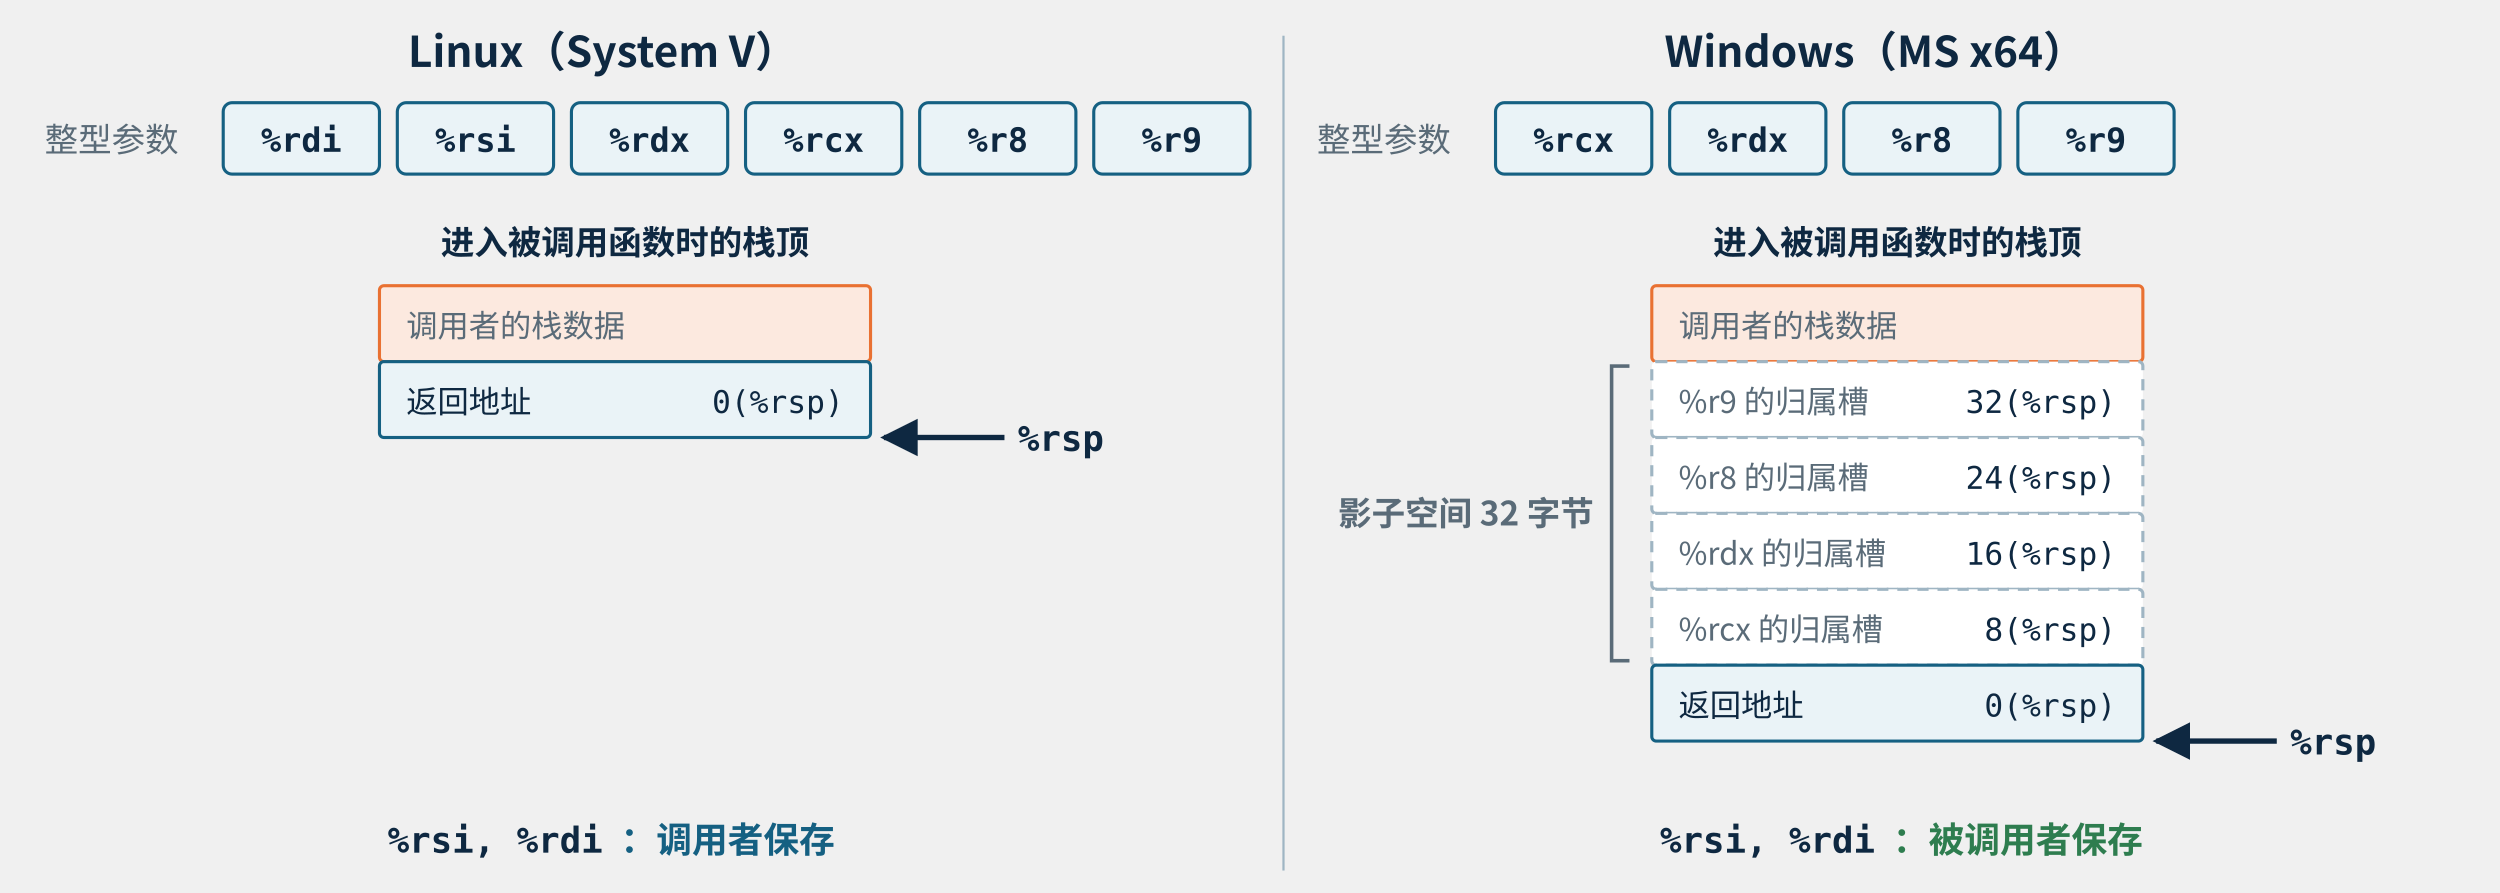
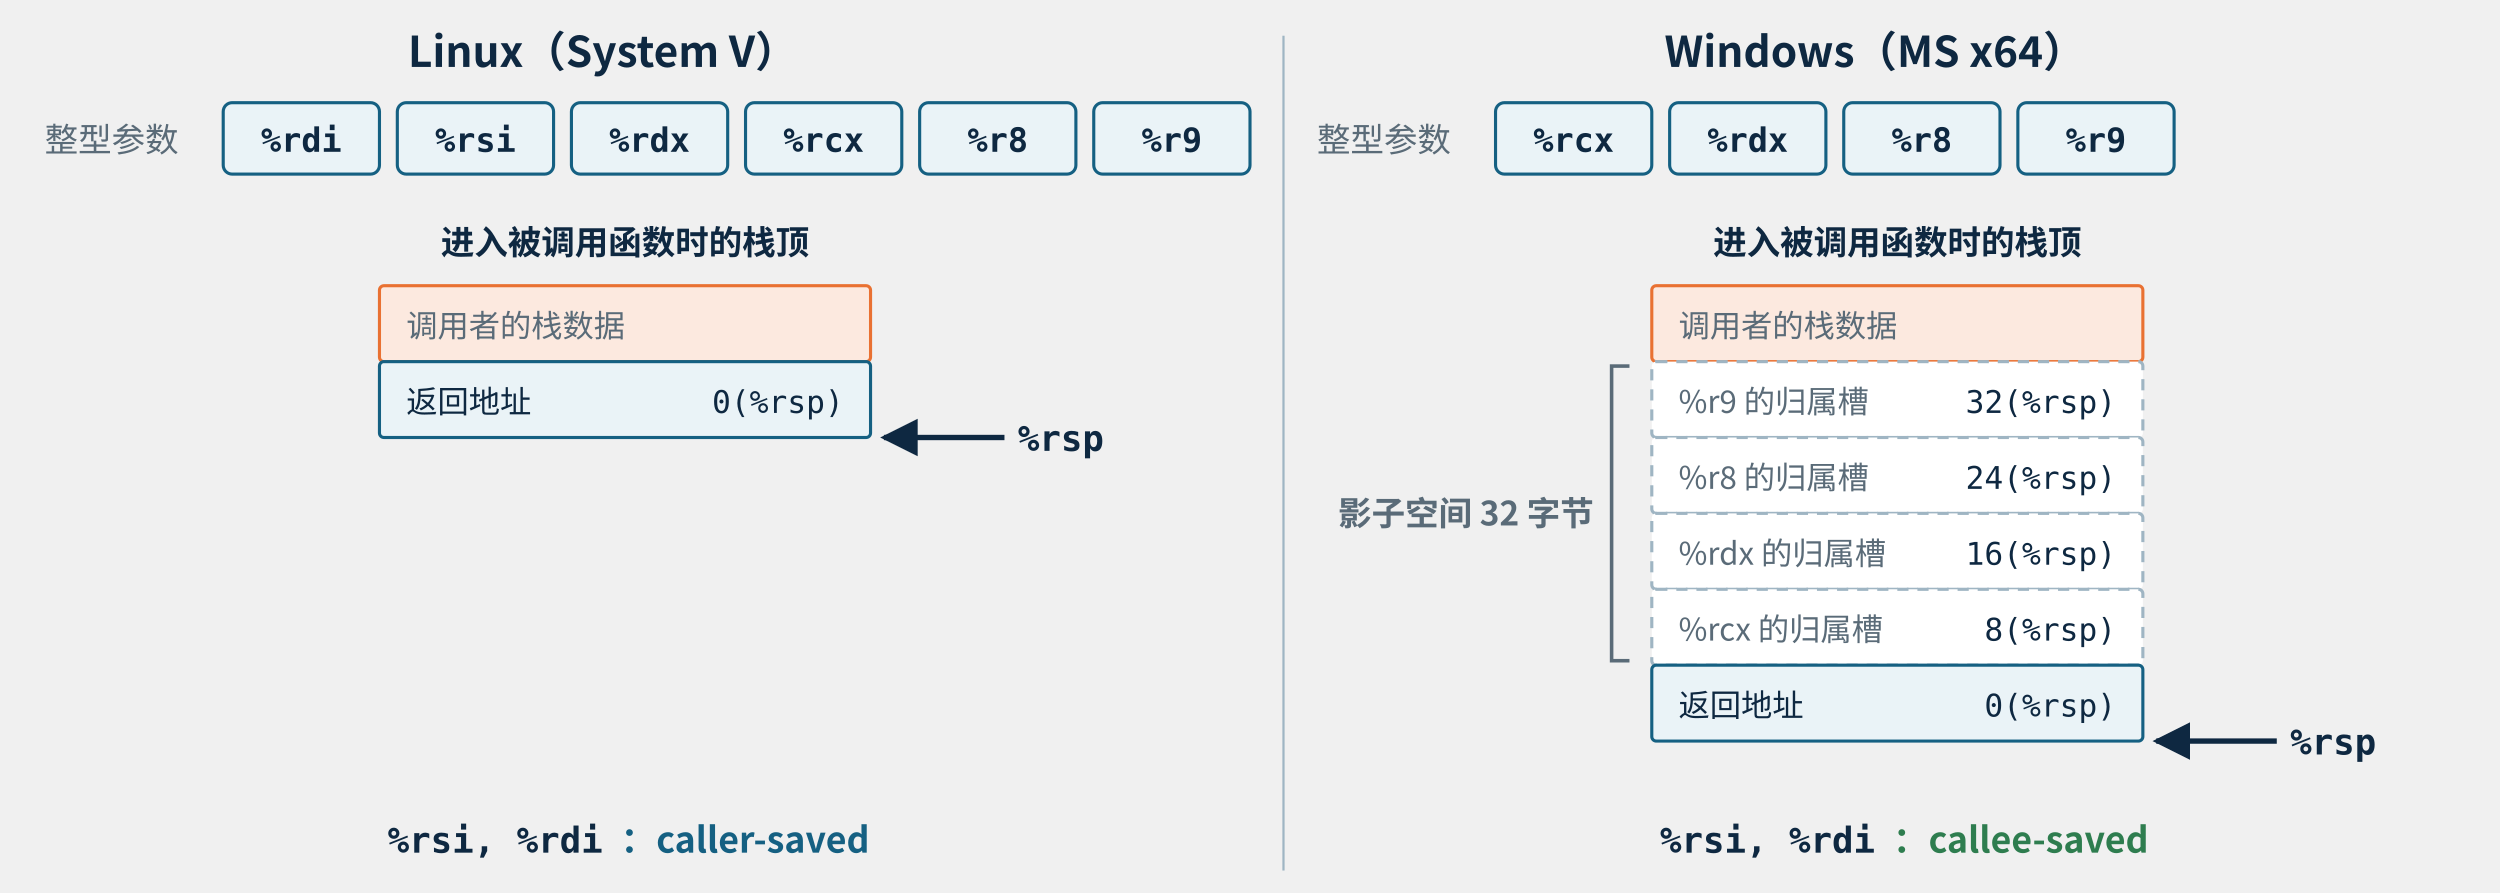
<svg xmlns="http://www.w3.org/2000/svg" viewBox="0 0 1120 400" width="1120" height="400">
  <defs>
    <marker id="ah-156082" viewBox="0 0 10 10" refX="9" refY="5" markerWidth="7" markerHeight="7" orient="auto-start-reverse">
      <path d="M0,0 L10,5 L0,10 z" fill="#156082" />
    </marker>
    <marker id="ah-e97132" viewBox="0 0 10 10" refX="9" refY="5" markerWidth="7" markerHeight="7" orient="auto-start-reverse">
      <path d="M0,0 L10,5 L0,10 z" fill="#e97132" />
    </marker>
    <marker id="ah-0e2841" viewBox="0 0 10 10" refX="9" refY="5" markerWidth="7" markerHeight="7" orient="auto-start-reverse">
      <path d="M0,0 L10,5 L0,10 z" fill="#0e2841" />
    </marker>
    <marker id="ah-2e7d4f" viewBox="0 0 10 10" refX="9" refY="5" markerWidth="7" markerHeight="7" orient="auto-start-reverse">
      <path d="M0,0 L10,5 L0,10 z" fill="#2e7d4f" />
    </marker>
    <marker id="ah-c0392b" viewBox="0 0 10 10" refX="9" refY="5" markerWidth="7" markerHeight="7" orient="auto-start-reverse">
      <path d="M0,0 L10,5 L0,10 z" fill="#c0392b" />
    </marker>
    <marker id="ah-5a6b78" viewBox="0 0 10 10" refX="9" refY="5" markerWidth="7" markerHeight="7" orient="auto-start-reverse">
      <path d="M0,0 L10,5 L0,10 z" fill="#5a6b78" />
    </marker>
    <marker id="ah-9fb5c3" viewBox="0 0 10 10" refX="9" refY="5" markerWidth="7" markerHeight="7" orient="auto-start-reverse">
      <path d="M0,0 L10,5 L0,10 z" fill="#9fb5c3" />
    </marker>
  </defs>
  <text x="270.0" y="30.0" font-family="PingFang SC, Noto Sans CJK SC, Source Han Sans SC, sans-serif" font-size="19" font-weight="bold" fill="#0e2841" text-anchor="middle">Linux（System V）</text>
  <text x="20.0" y="68.0" font-family="PingFang SC, Noto Sans CJK SC, Source Han Sans SC, sans-serif" font-size="15" font-weight="normal" fill="#5a6b78" text-anchor="start">整型参数</text>
  <rect x="100.0" y="46.0" width="70.0" height="32.0" rx="4" fill="#eaf3f7" stroke="#156082" stroke-width="1.4" />
  <text x="135.0" y="68.0" font-family="SFMono-Regular, Menlo, DejaVu Sans Mono, Consolas, monospace" font-size="15" font-weight="bold" fill="#0e2841" text-anchor="middle">%rdi</text>
  <rect x="178.0" y="46.0" width="70.0" height="32.0" rx="4" fill="#eaf3f7" stroke="#156082" stroke-width="1.4" />
  <text x="213.0" y="68.0" font-family="SFMono-Regular, Menlo, DejaVu Sans Mono, Consolas, monospace" font-size="15" font-weight="bold" fill="#0e2841" text-anchor="middle">%rsi</text>
  <rect x="256.0" y="46.0" width="70.0" height="32.0" rx="4" fill="#eaf3f7" stroke="#156082" stroke-width="1.4" />
  <text x="291.0" y="68.0" font-family="SFMono-Regular, Menlo, DejaVu Sans Mono, Consolas, monospace" font-size="15" font-weight="bold" fill="#0e2841" text-anchor="middle">%rdx</text>
  <rect x="334.0" y="46.0" width="70.0" height="32.0" rx="4" fill="#eaf3f7" stroke="#156082" stroke-width="1.4" />
  <text x="369.0" y="68.0" font-family="SFMono-Regular, Menlo, DejaVu Sans Mono, Consolas, monospace" font-size="15" font-weight="bold" fill="#0e2841" text-anchor="middle">%rcx</text>
  <rect x="412.0" y="46.0" width="70.0" height="32.0" rx="4" fill="#eaf3f7" stroke="#156082" stroke-width="1.4" />
  <text x="447.0" y="68.0" font-family="SFMono-Regular, Menlo, DejaVu Sans Mono, Consolas, monospace" font-size="15" font-weight="bold" fill="#0e2841" text-anchor="middle">%r8</text>
  <rect x="490.0" y="46.0" width="70.0" height="32.0" rx="4" fill="#eaf3f7" stroke="#156082" stroke-width="1.4" />
  <text x="525.0" y="68.0" font-family="SFMono-Regular, Menlo, DejaVu Sans Mono, Consolas, monospace" font-size="15" font-weight="bold" fill="#0e2841" text-anchor="middle">%r9</text>
  <text x="280.0" y="114.0" font-family="PingFang SC, Noto Sans CJK SC, Source Han Sans SC, sans-serif" font-size="15" font-weight="bold" fill="#0e2841" text-anchor="middle">进入被调用函数时的栈顶</text>
  <rect x="170.0" y="128.0" width="220.0" height="34.0" rx="2" fill="#fce9df" stroke="#e97132" stroke-width="1.4" />
  <text x="182.0" y="151.0" font-family="PingFang SC, Noto Sans CJK SC, Source Han Sans SC, sans-serif" font-size="14" font-weight="normal" fill="#5a6b78" text-anchor="start">调用者的栈数据</text>
  <rect x="170.0" y="162.0" width="220.0" height="34.0" rx="2" fill="#eaf3f7" stroke="#156082" stroke-width="1.4" />
  <text x="182.0" y="185.0" font-family="PingFang SC, Noto Sans CJK SC, Source Han Sans SC, sans-serif" font-size="14" font-weight="normal" fill="#0e2841" text-anchor="start">返回地址</text>
  <text x="378.0" y="185.0" font-family="SFMono-Regular, Menlo, DejaVu Sans Mono, Consolas, monospace" font-size="14" font-weight="normal" fill="#0e2841" text-anchor="end">0(%rsp)</text>
  <line x1="450.0" y1="196.0" x2="396.0" y2="196.0" stroke="#0e2841" stroke-width="2.4" marker-end="url(#ah-0e2841)" />
  <text x="456.0" y="202.0" font-family="SFMono-Regular, Menlo, DejaVu Sans Mono, Consolas, monospace" font-size="16" font-weight="bold" fill="#0e2841" text-anchor="start">%rsp</text>
  <text x="270.0" y="382.0" font-family="SFMono-Regular, Menlo, DejaVu Sans Mono, Consolas, monospace" font-size="16" font-weight="bold" fill="#0e2841" text-anchor="end">%rsi, %rdi</text>
-   <text x="278.0" y="382.0" font-family="PingFang SC, Noto Sans CJK SC, Source Han Sans SC, sans-serif" font-size="16" font-weight="bold" fill="#156082" text-anchor="start">：调用者保存</text>
+   <text x="278.0" y="382.0" font-family="PingFang SC, Noto Sans CJK SC, Source Han Sans SC, sans-serif" font-size="16" font-weight="bold" fill="#156082" text-anchor="start">：caller-saved</text>
  <text x="840.0" y="30.0" font-family="PingFang SC, Noto Sans CJK SC, Source Han Sans SC, sans-serif" font-size="19" font-weight="bold" fill="#0e2841" text-anchor="middle">Windows（MS x64）</text>
  <text x="590.0" y="68.0" font-family="PingFang SC, Noto Sans CJK SC, Source Han Sans SC, sans-serif" font-size="15" font-weight="normal" fill="#5a6b78" text-anchor="start">整型参数</text>
  <rect x="670.0" y="46.0" width="70.0" height="32.0" rx="4" fill="#eaf3f7" stroke="#156082" stroke-width="1.4" />
  <text x="705.0" y="68.0" font-family="SFMono-Regular, Menlo, DejaVu Sans Mono, Consolas, monospace" font-size="15" font-weight="bold" fill="#0e2841" text-anchor="middle">%rcx</text>
  <rect x="748.0" y="46.0" width="70.0" height="32.0" rx="4" fill="#eaf3f7" stroke="#156082" stroke-width="1.4" />
  <text x="783.0" y="68.0" font-family="SFMono-Regular, Menlo, DejaVu Sans Mono, Consolas, monospace" font-size="15" font-weight="bold" fill="#0e2841" text-anchor="middle">%rdx</text>
  <rect x="826.0" y="46.0" width="70.0" height="32.0" rx="4" fill="#eaf3f7" stroke="#156082" stroke-width="1.4" />
  <text x="861.0" y="68.0" font-family="SFMono-Regular, Menlo, DejaVu Sans Mono, Consolas, monospace" font-size="15" font-weight="bold" fill="#0e2841" text-anchor="middle">%r8</text>
  <rect x="904.0" y="46.0" width="70.0" height="32.0" rx="4" fill="#eaf3f7" stroke="#156082" stroke-width="1.4" />
  <text x="939.0" y="68.0" font-family="SFMono-Regular, Menlo, DejaVu Sans Mono, Consolas, monospace" font-size="15" font-weight="bold" fill="#0e2841" text-anchor="middle">%r9</text>
  <text x="850.0" y="114.0" font-family="PingFang SC, Noto Sans CJK SC, Source Han Sans SC, sans-serif" font-size="15" font-weight="bold" fill="#0e2841" text-anchor="middle">进入被调用函数时的栈顶</text>
  <rect x="740.0" y="128.0" width="220.0" height="34.0" rx="2" fill="#fce9df" stroke="#e97132" stroke-width="1.4" />
  <text x="752.0" y="151.0" font-family="PingFang SC, Noto Sans CJK SC, Source Han Sans SC, sans-serif" font-size="14" font-weight="normal" fill="#5a6b78" text-anchor="start">调用者的栈数据</text>
  <rect x="740.0" y="162.0" width="220.0" height="34.0" rx="2" fill="#ffffff" stroke="#9fb5c3" stroke-width="1.4" stroke-dasharray="5 4" />
  <text x="752.0" y="185.0" font-family="PingFang SC, Noto Sans CJK SC, Source Han Sans SC, sans-serif" font-size="14" font-weight="normal" fill="#5a6b78" text-anchor="start">%r9 的归属槽</text>
  <text x="948.0" y="185.0" font-family="SFMono-Regular, Menlo, DejaVu Sans Mono, Consolas, monospace" font-size="14" font-weight="normal" fill="#0e2841" text-anchor="end">32(%rsp)</text>
  <rect x="740.0" y="196.0" width="220.0" height="34.0" rx="2" fill="#ffffff" stroke="#9fb5c3" stroke-width="1.4" stroke-dasharray="5 4" />
  <text x="752.0" y="219.0" font-family="PingFang SC, Noto Sans CJK SC, Source Han Sans SC, sans-serif" font-size="14" font-weight="normal" fill="#5a6b78" text-anchor="start">%r8 的归属槽</text>
  <text x="948.0" y="219.0" font-family="SFMono-Regular, Menlo, DejaVu Sans Mono, Consolas, monospace" font-size="14" font-weight="normal" fill="#0e2841" text-anchor="end">24(%rsp)</text>
  <rect x="740.0" y="230.0" width="220.0" height="34.0" rx="2" fill="#ffffff" stroke="#9fb5c3" stroke-width="1.4" stroke-dasharray="5 4" />
  <text x="752.0" y="253.0" font-family="PingFang SC, Noto Sans CJK SC, Source Han Sans SC, sans-serif" font-size="14" font-weight="normal" fill="#5a6b78" text-anchor="start">%rdx 的归属槽</text>
  <text x="948.0" y="253.0" font-family="SFMono-Regular, Menlo, DejaVu Sans Mono, Consolas, monospace" font-size="14" font-weight="normal" fill="#0e2841" text-anchor="end">16(%rsp)</text>
  <rect x="740.0" y="264.0" width="220.0" height="34.0" rx="2" fill="#ffffff" stroke="#9fb5c3" stroke-width="1.4" stroke-dasharray="5 4" />
  <text x="752.0" y="287.0" font-family="PingFang SC, Noto Sans CJK SC, Source Han Sans SC, sans-serif" font-size="14" font-weight="normal" fill="#5a6b78" text-anchor="start">%rcx 的归属槽</text>
  <text x="948.0" y="287.0" font-family="SFMono-Regular, Menlo, DejaVu Sans Mono, Consolas, monospace" font-size="14" font-weight="normal" fill="#0e2841" text-anchor="end">8(%rsp)</text>
  <path d="M 730.0 164.0 L 722.0 164.0 L 722.0 296.0 L 730.0 296.0" fill="none" stroke="#5a6b78" stroke-width="1.6" />
  <text x="714.0" y="235.4" font-family="PingFang SC, Noto Sans CJK SC, Source Han Sans SC, sans-serif" font-size="15" font-weight="bold" fill="#5a6b78" text-anchor="end">影子空间 32 字节</text>
  <rect x="740.0" y="298.0" width="220.0" height="34.0" rx="2" fill="#eaf3f7" stroke="#156082" stroke-width="1.4" />
  <text x="752.0" y="321.0" font-family="PingFang SC, Noto Sans CJK SC, Source Han Sans SC, sans-serif" font-size="14" font-weight="normal" fill="#0e2841" text-anchor="start">返回地址</text>
  <text x="948.0" y="321.0" font-family="SFMono-Regular, Menlo, DejaVu Sans Mono, Consolas, monospace" font-size="14" font-weight="normal" fill="#0e2841" text-anchor="end">0(%rsp)</text>
  <line x1="1020.0" y1="332.0" x2="966.0" y2="332.0" stroke="#0e2841" stroke-width="2.4" marker-end="url(#ah-0e2841)" />
  <text x="1026.0" y="338.0" font-family="SFMono-Regular, Menlo, DejaVu Sans Mono, Consolas, monospace" font-size="16" font-weight="bold" fill="#0e2841" text-anchor="start">%rsp</text>
  <text x="840.0" y="382.0" font-family="SFMono-Regular, Menlo, DejaVu Sans Mono, Consolas, monospace" font-size="16" font-weight="bold" fill="#0e2841" text-anchor="end">%rsi, %rdi</text>
-   <text x="848.0" y="382.0" font-family="PingFang SC, Noto Sans CJK SC, Source Han Sans SC, sans-serif" font-size="16" font-weight="bold" fill="#2e7d4f" text-anchor="start">：被调用者保存</text>
+   <text x="848.0" y="382.0" font-family="PingFang SC, Noto Sans CJK SC, Source Han Sans SC, sans-serif" font-size="16" font-weight="bold" fill="#2e7d4f" text-anchor="start">：callee-saved</text>
  <line x1="575.0" y1="16.0" x2="575.0" y2="390.0" stroke="#9fb5c3" stroke-width="1" />
</svg>
